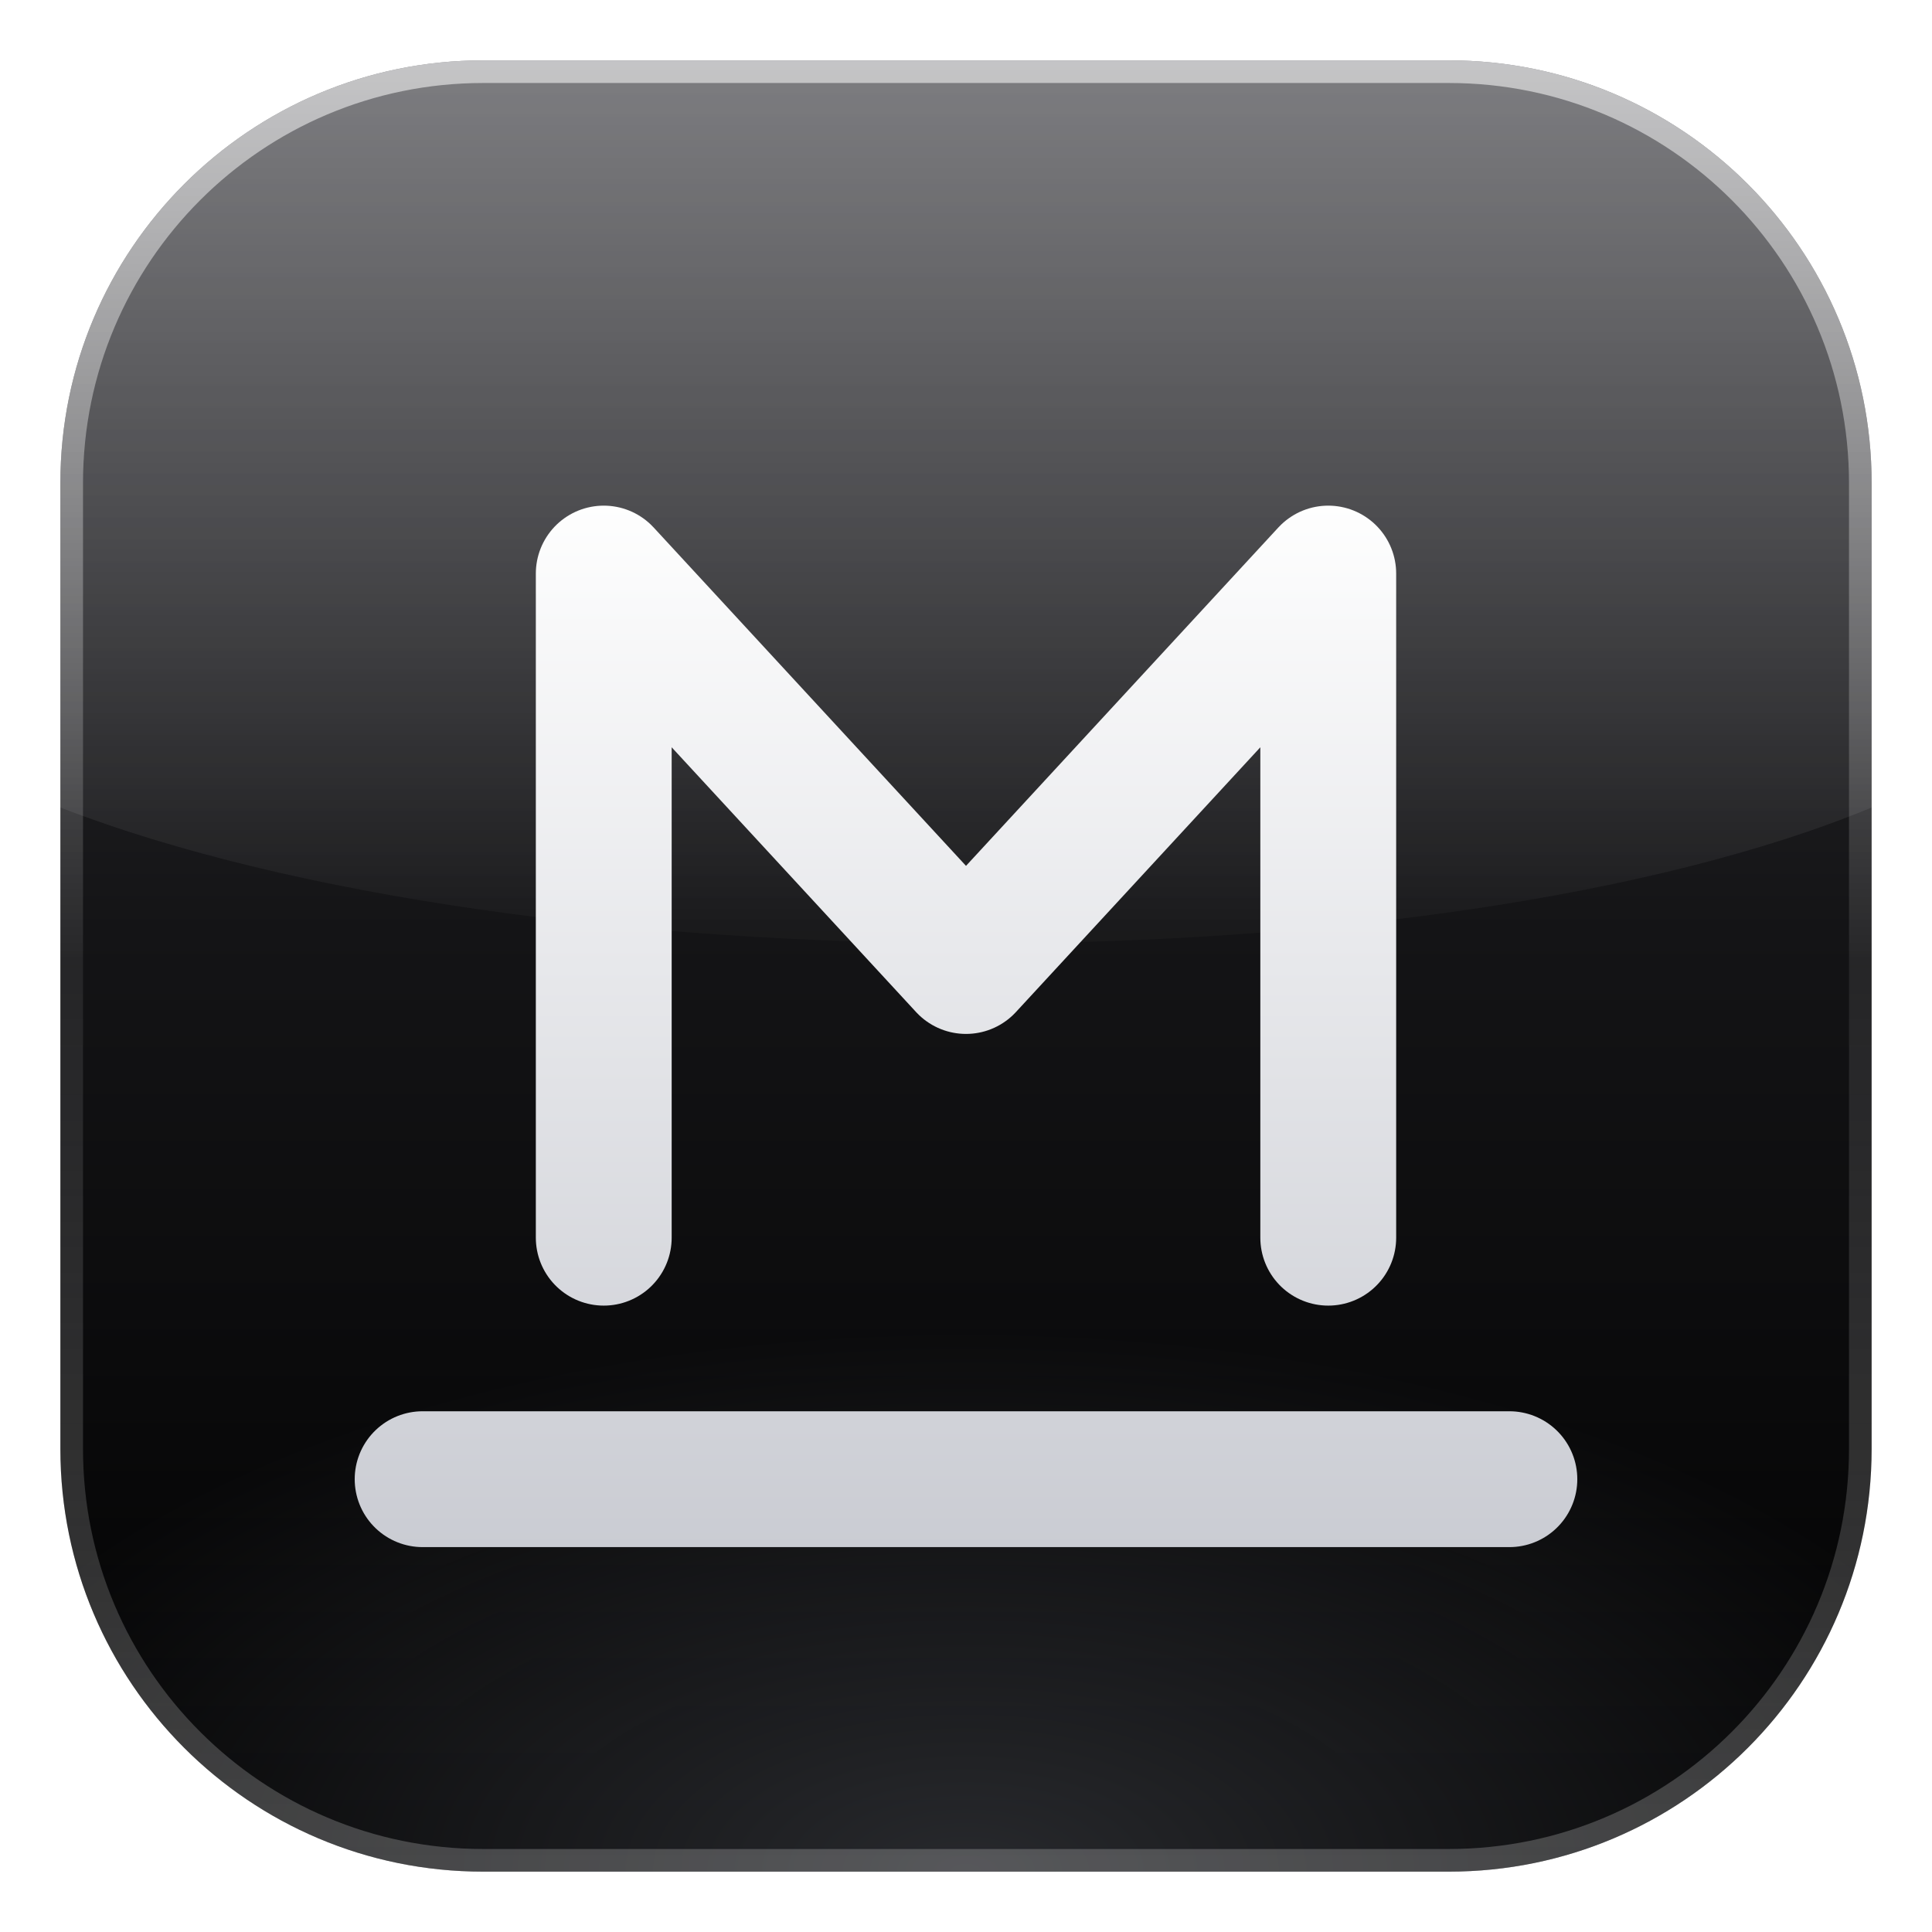
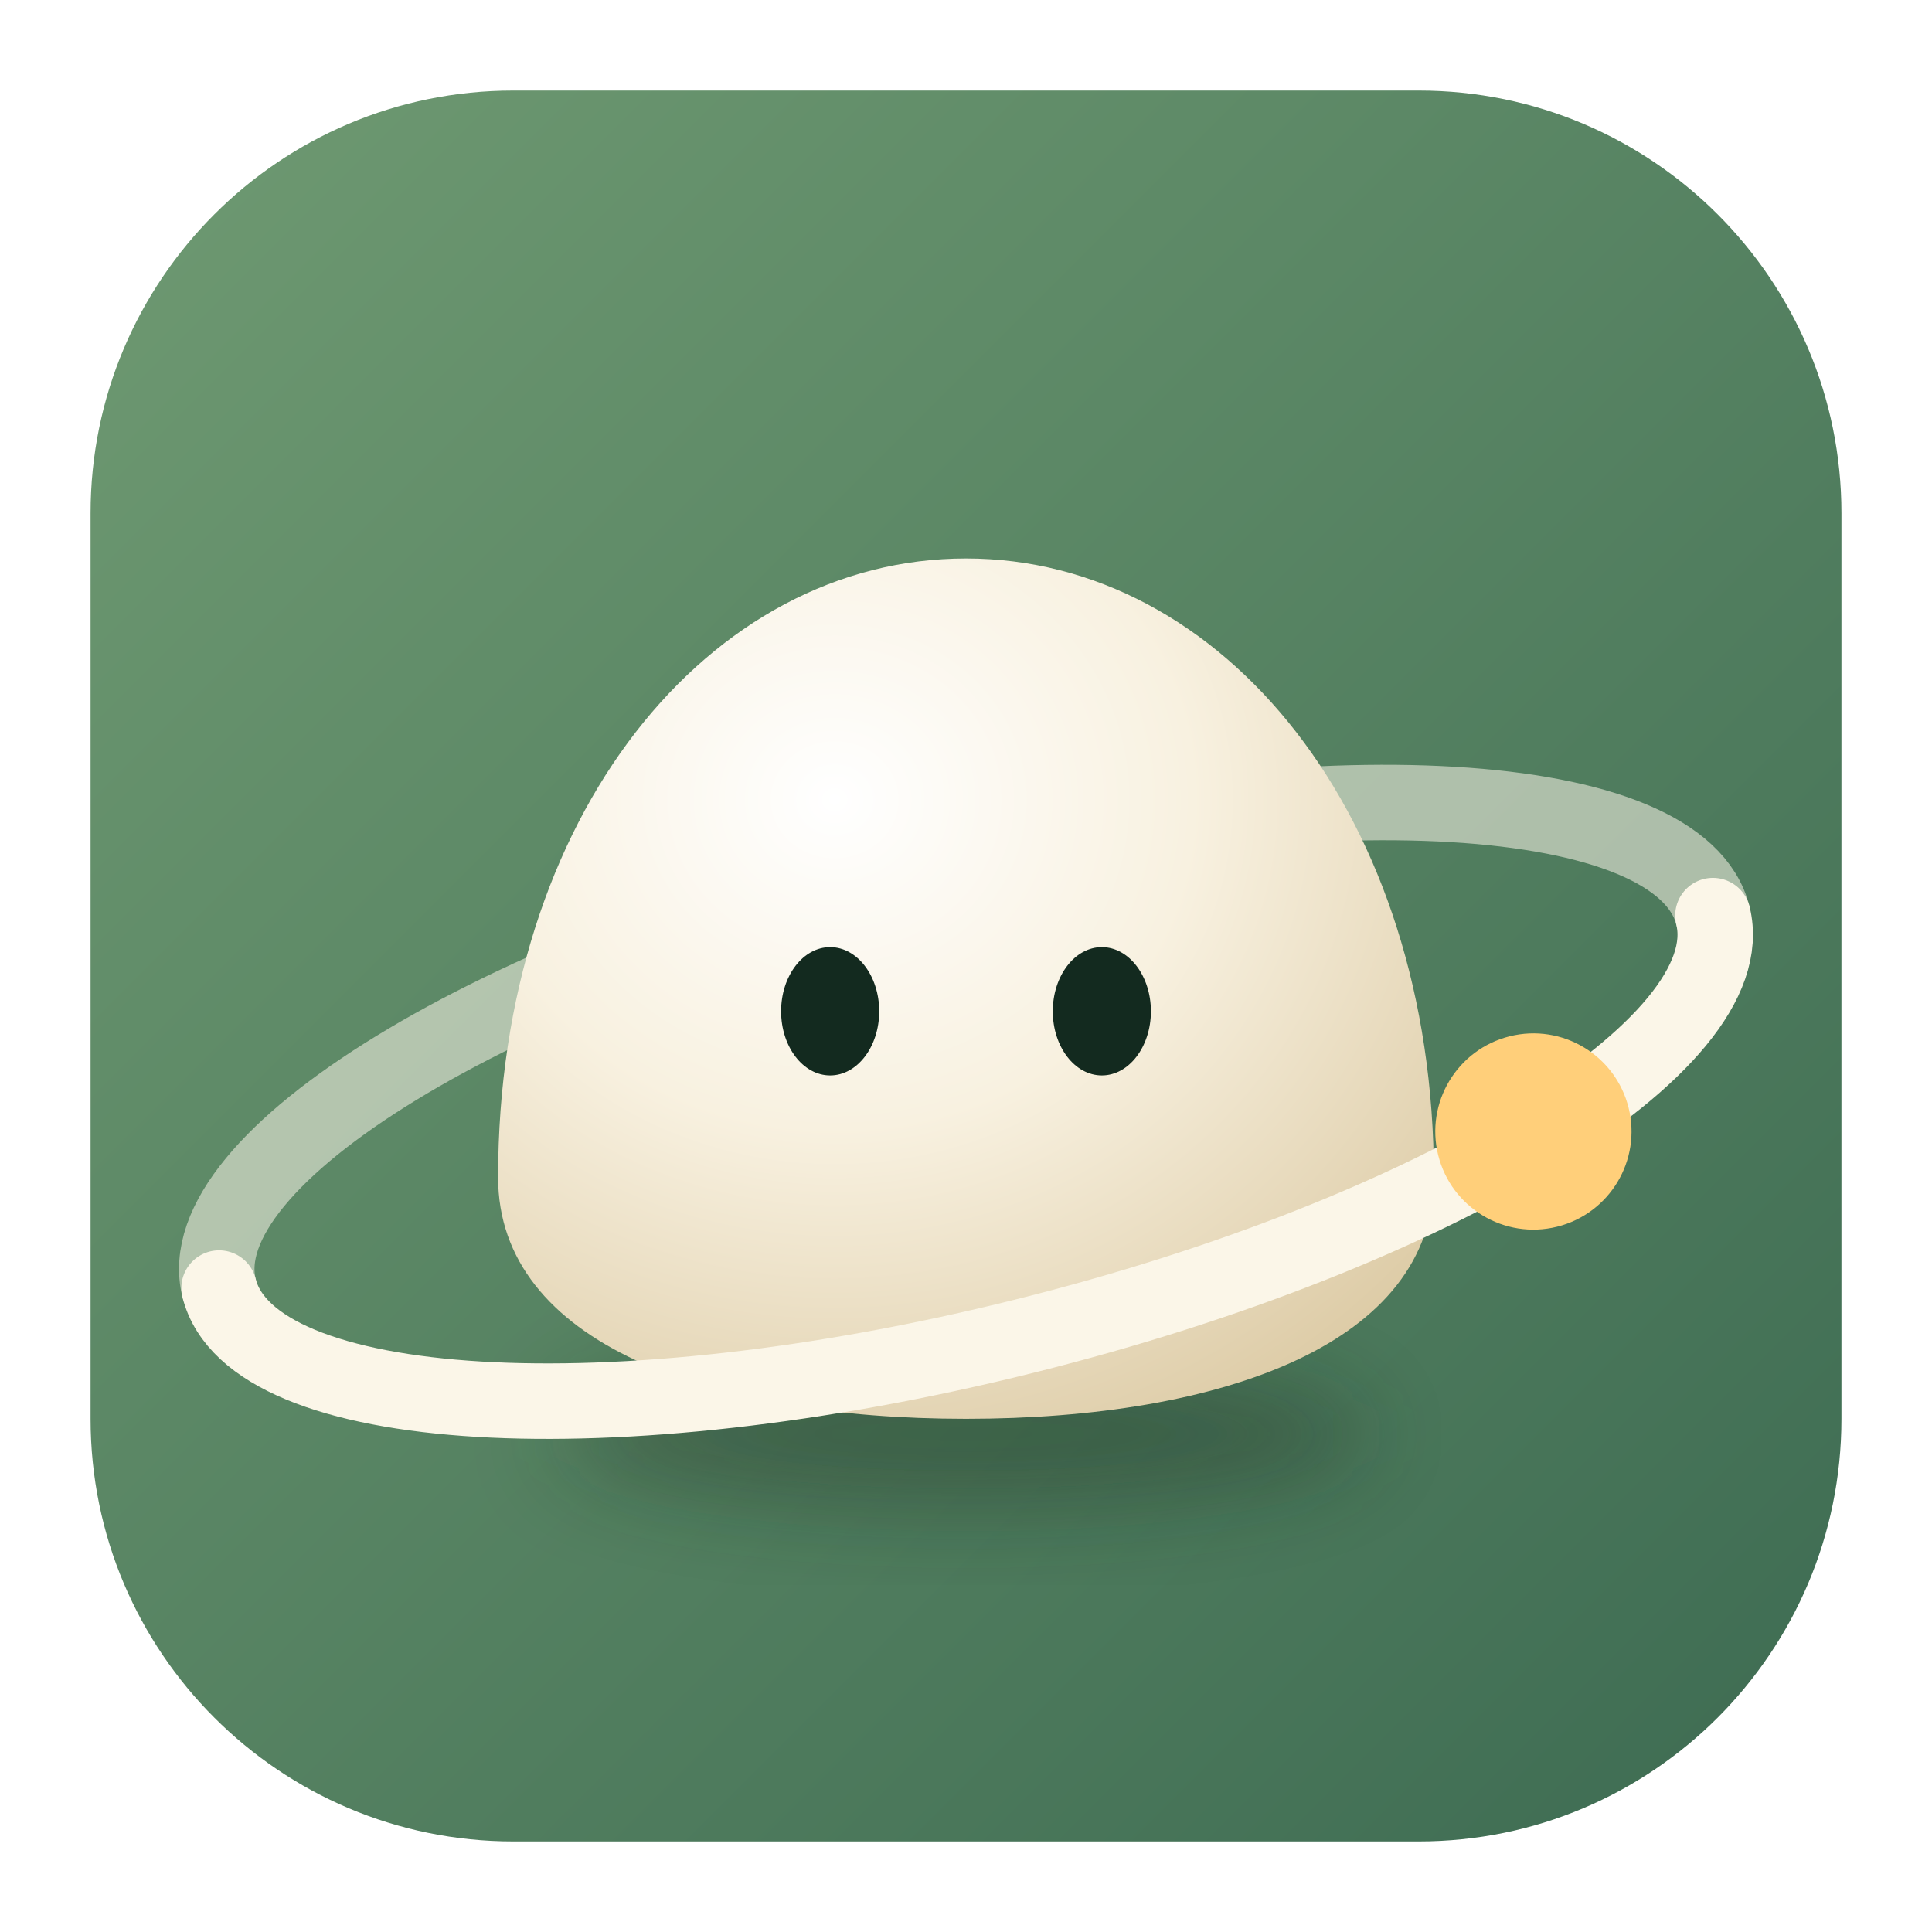
<svg xmlns="http://www.w3.org/2000/svg" viewBox="0 0 512 512">
  <defs>
-     <linearGradient id="body" x1="0" y1="0" x2="0" y2="1">
-       <stop offset="0" stop-color="#3b3b40" />
-       <stop offset="0.48" stop-color="#141416" />
-       <stop offset="1" stop-color="#000000" />
+     <linearGradient id="tile" x1="0" y1="0" x2="1" y2="1">
+       <stop offset="0" stop-color="#6f9a72" />
+       <stop offset="1" stop-color="#3d6b52" />
    </linearGradient>
-     <linearGradient id="rim" x1="0" y1="0" x2="0" y2="1">
-       <stop offset="0" stop-color="#ffffff" stop-opacity="0.55" />
-       <stop offset="0.5" stop-color="#ffffff" stop-opacity="0.08" />
-       <stop offset="1" stop-color="#ffffff" stop-opacity="0.22" />
-     </linearGradient>
-     <linearGradient id="gloss" x1="0" y1="0" x2="0" y2="1">
-       <stop offset="0" stop-color="#ffffff" stop-opacity="0.34" />
-       <stop offset="1" stop-color="#ffffff" stop-opacity="0.02" />
-     </linearGradient>
-     <linearGradient id="glyph" gradientUnits="userSpaceOnUse" x1="0" y1="4" x2="0" y2="22">
+     <radialGradient id="dough" cx=".36" cy=".28" r=".85">
      <stop offset="0" stop-color="#ffffff" />
-       <stop offset="1" stop-color="#c9cbd2" />
-     </linearGradient>
-     <radialGradient id="glow" cx="0.5" cy="1" r="0.6">
-       <stop offset="0" stop-color="#8a8f9c" stop-opacity="0.28" />
-       <stop offset="1" stop-color="#8a8f9c" stop-opacity="0" />
+       <stop offset=".45" stop-color="#f8f1e0" />
+       <stop offset="1" stop-color="#dccaa4" />
    </radialGradient>
-     <clipPath id="tile">
-       <rect x="16" y="16" width="480" height="480" rx="112" />
-     </clipPath>
+     <filter id="soft" x="-50%" y="-50%" width="200%" height="200%">
+       <feGaussianBlur stdDeviation="6" />
+     </filter>
  </defs>
-   <rect x="16" y="16" width="480" height="480" rx="112" fill="url(#body)" />
-   <g clip-path="url(#tile)">
-     <rect x="16" y="256" width="480" height="240" fill="url(#glow)" />
-     <path d="M16 16H496V214C380 262 140 262 16 214Z" fill="url(#gloss)" />
-   </g>
-   <rect x="19" y="19" width="474" height="474" rx="109" fill="none" stroke="url(#rim)" stroke-width="6" />
-   <g transform="translate(64 64) scale(16)" stroke="url(#glyph)" stroke-width="2.25" fill="none" stroke-linecap="round" stroke-linejoin="round">
-     <path d="M6 16.5V5.5l6 6.5 6-6.5v11" />
-     <path d="M3 20.5h18" />
+   <g transform="scale(2)">
+     <rect x="12" y="12" width="232" height="232" rx="56" fill="url(#tile)" />
+     <g transform="rotate(-14 128 146)">
+       <path d="M26 146a102 32 0 0 1 204 0" fill="none" stroke="#fbf6e8" stroke-opacity=".55" stroke-width="10" stroke-linecap="round" />
+     </g>
+     <ellipse cx="128" cy="190" rx="54" ry="10" fill="#132a1f" opacity=".35" filter="url(#soft)" />
+     <path d="M66 156c0-48 28-82 62-82s62 34 62 82c0 22-28 32-62 32s-62-10-62-32z" fill="url(#dough)" />
+     <ellipse cx="110" cy="134" rx="6.5" ry="8.5" fill="#132a1f" />
+     <ellipse cx="146" cy="134" rx="6.5" ry="8.5" fill="#132a1f" />
+     <g transform="rotate(-14 128 146)">
+       <path d="M26 146a102 32 0 0 0 204 0" fill="none" stroke="#fbf6e8" stroke-width="10" stroke-linecap="round" />
+       <circle cx="200" cy="168" r="13" fill="#ffcf7a" />
+     </g>
  </g>
</svg>
